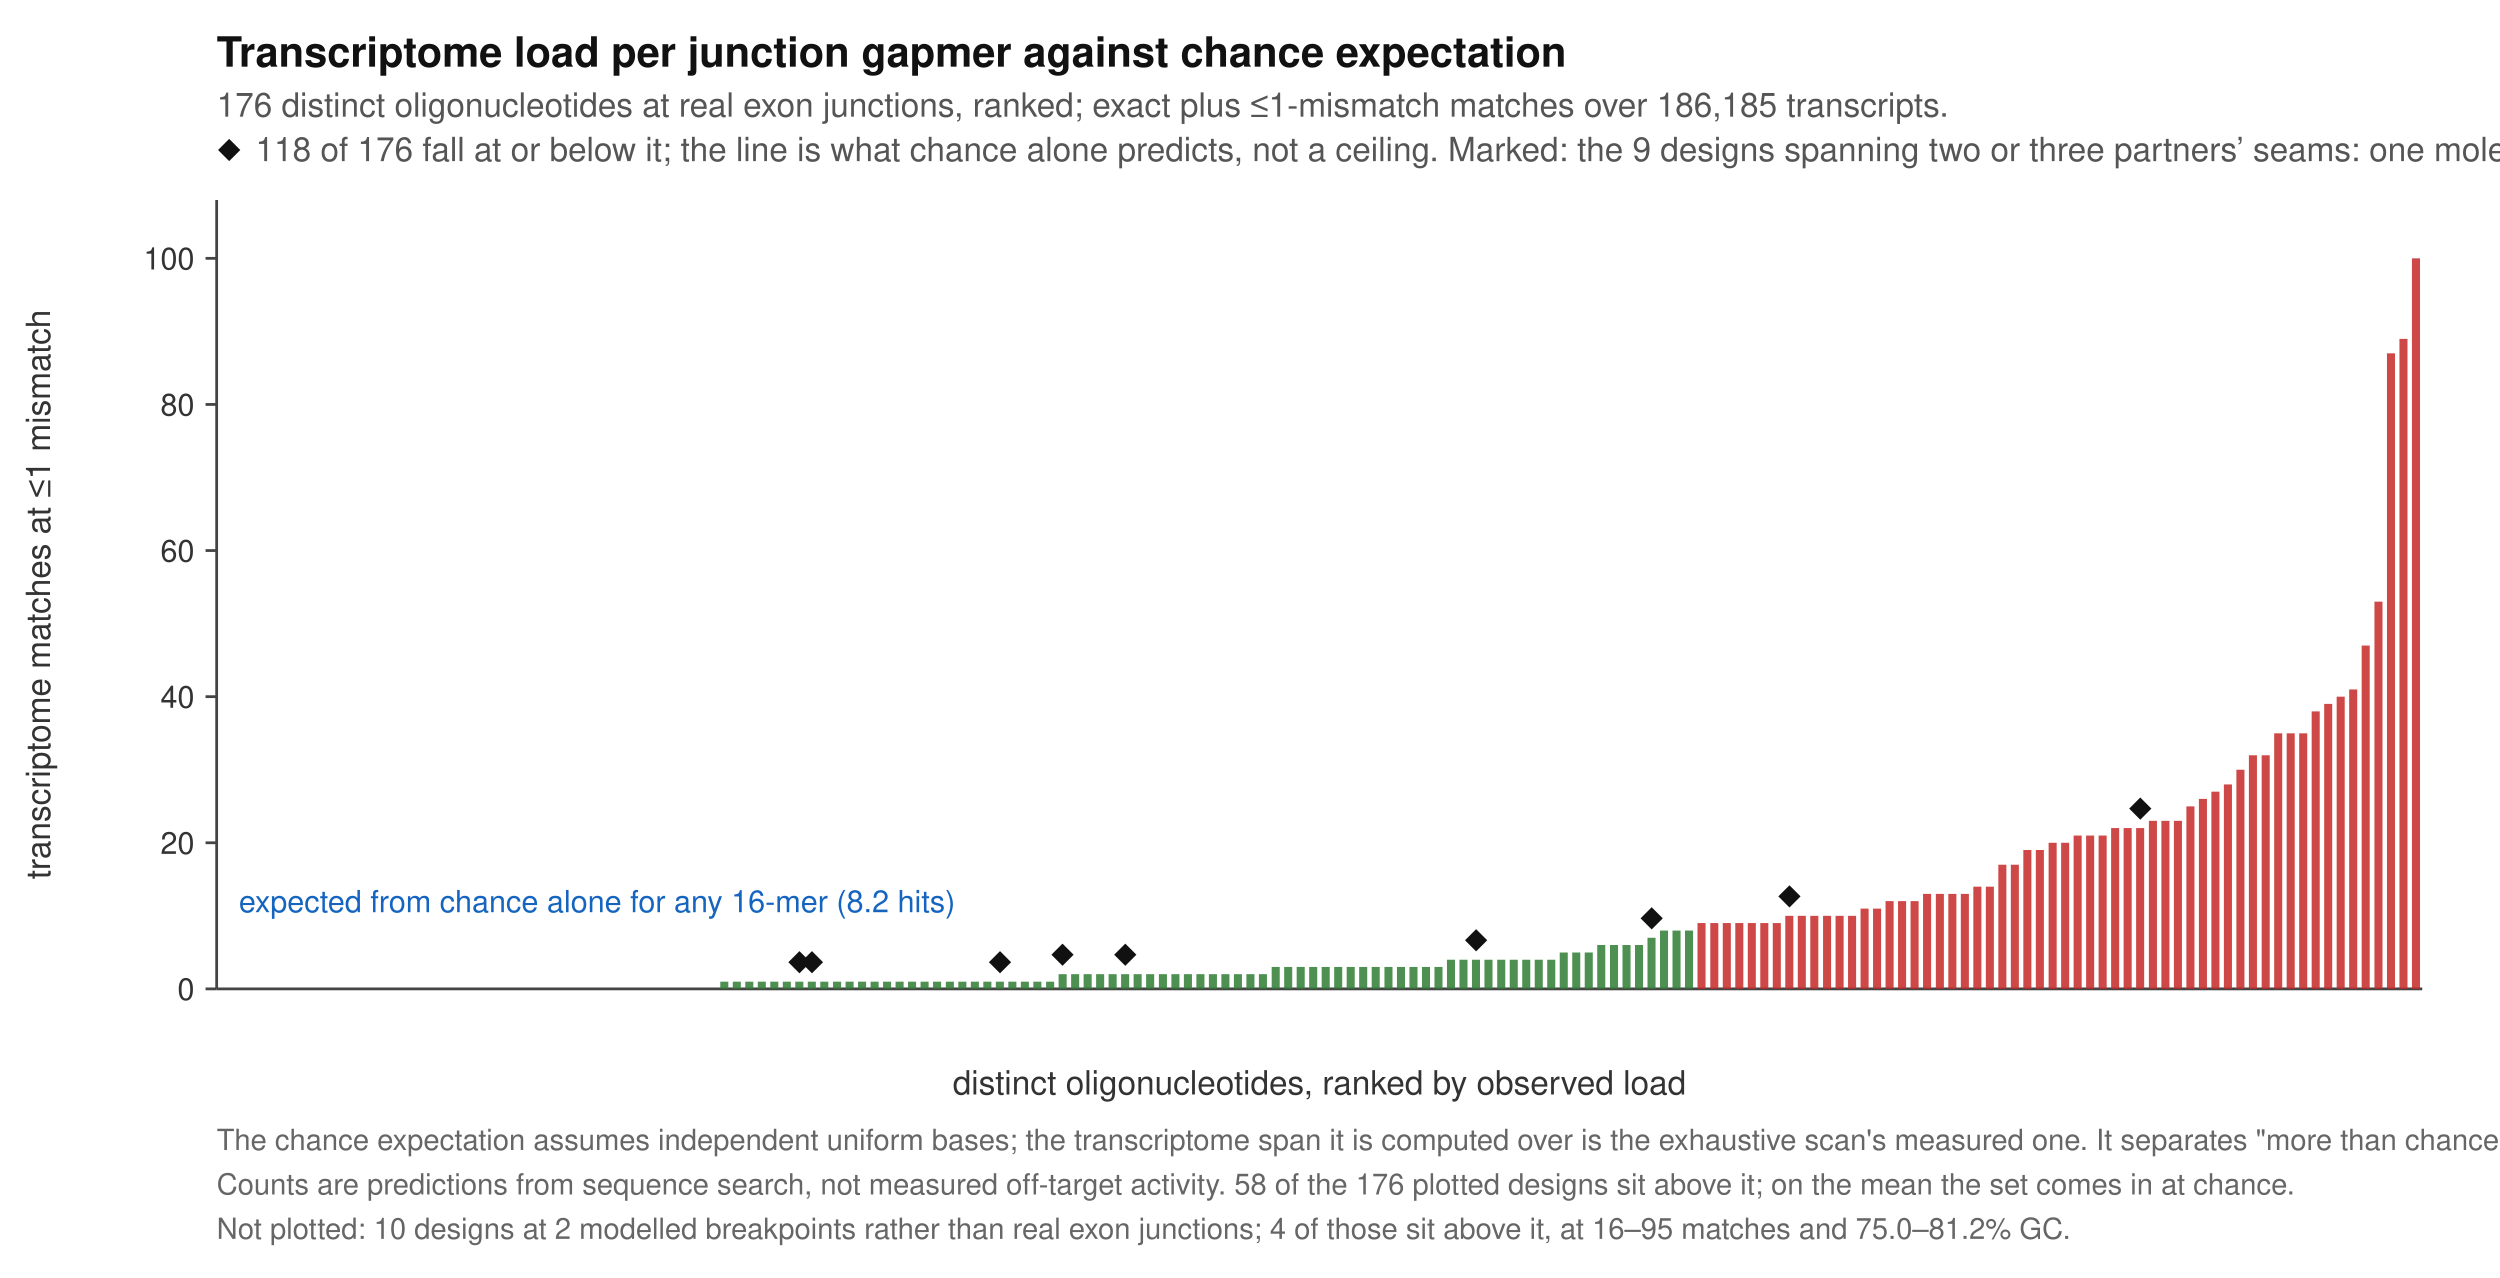
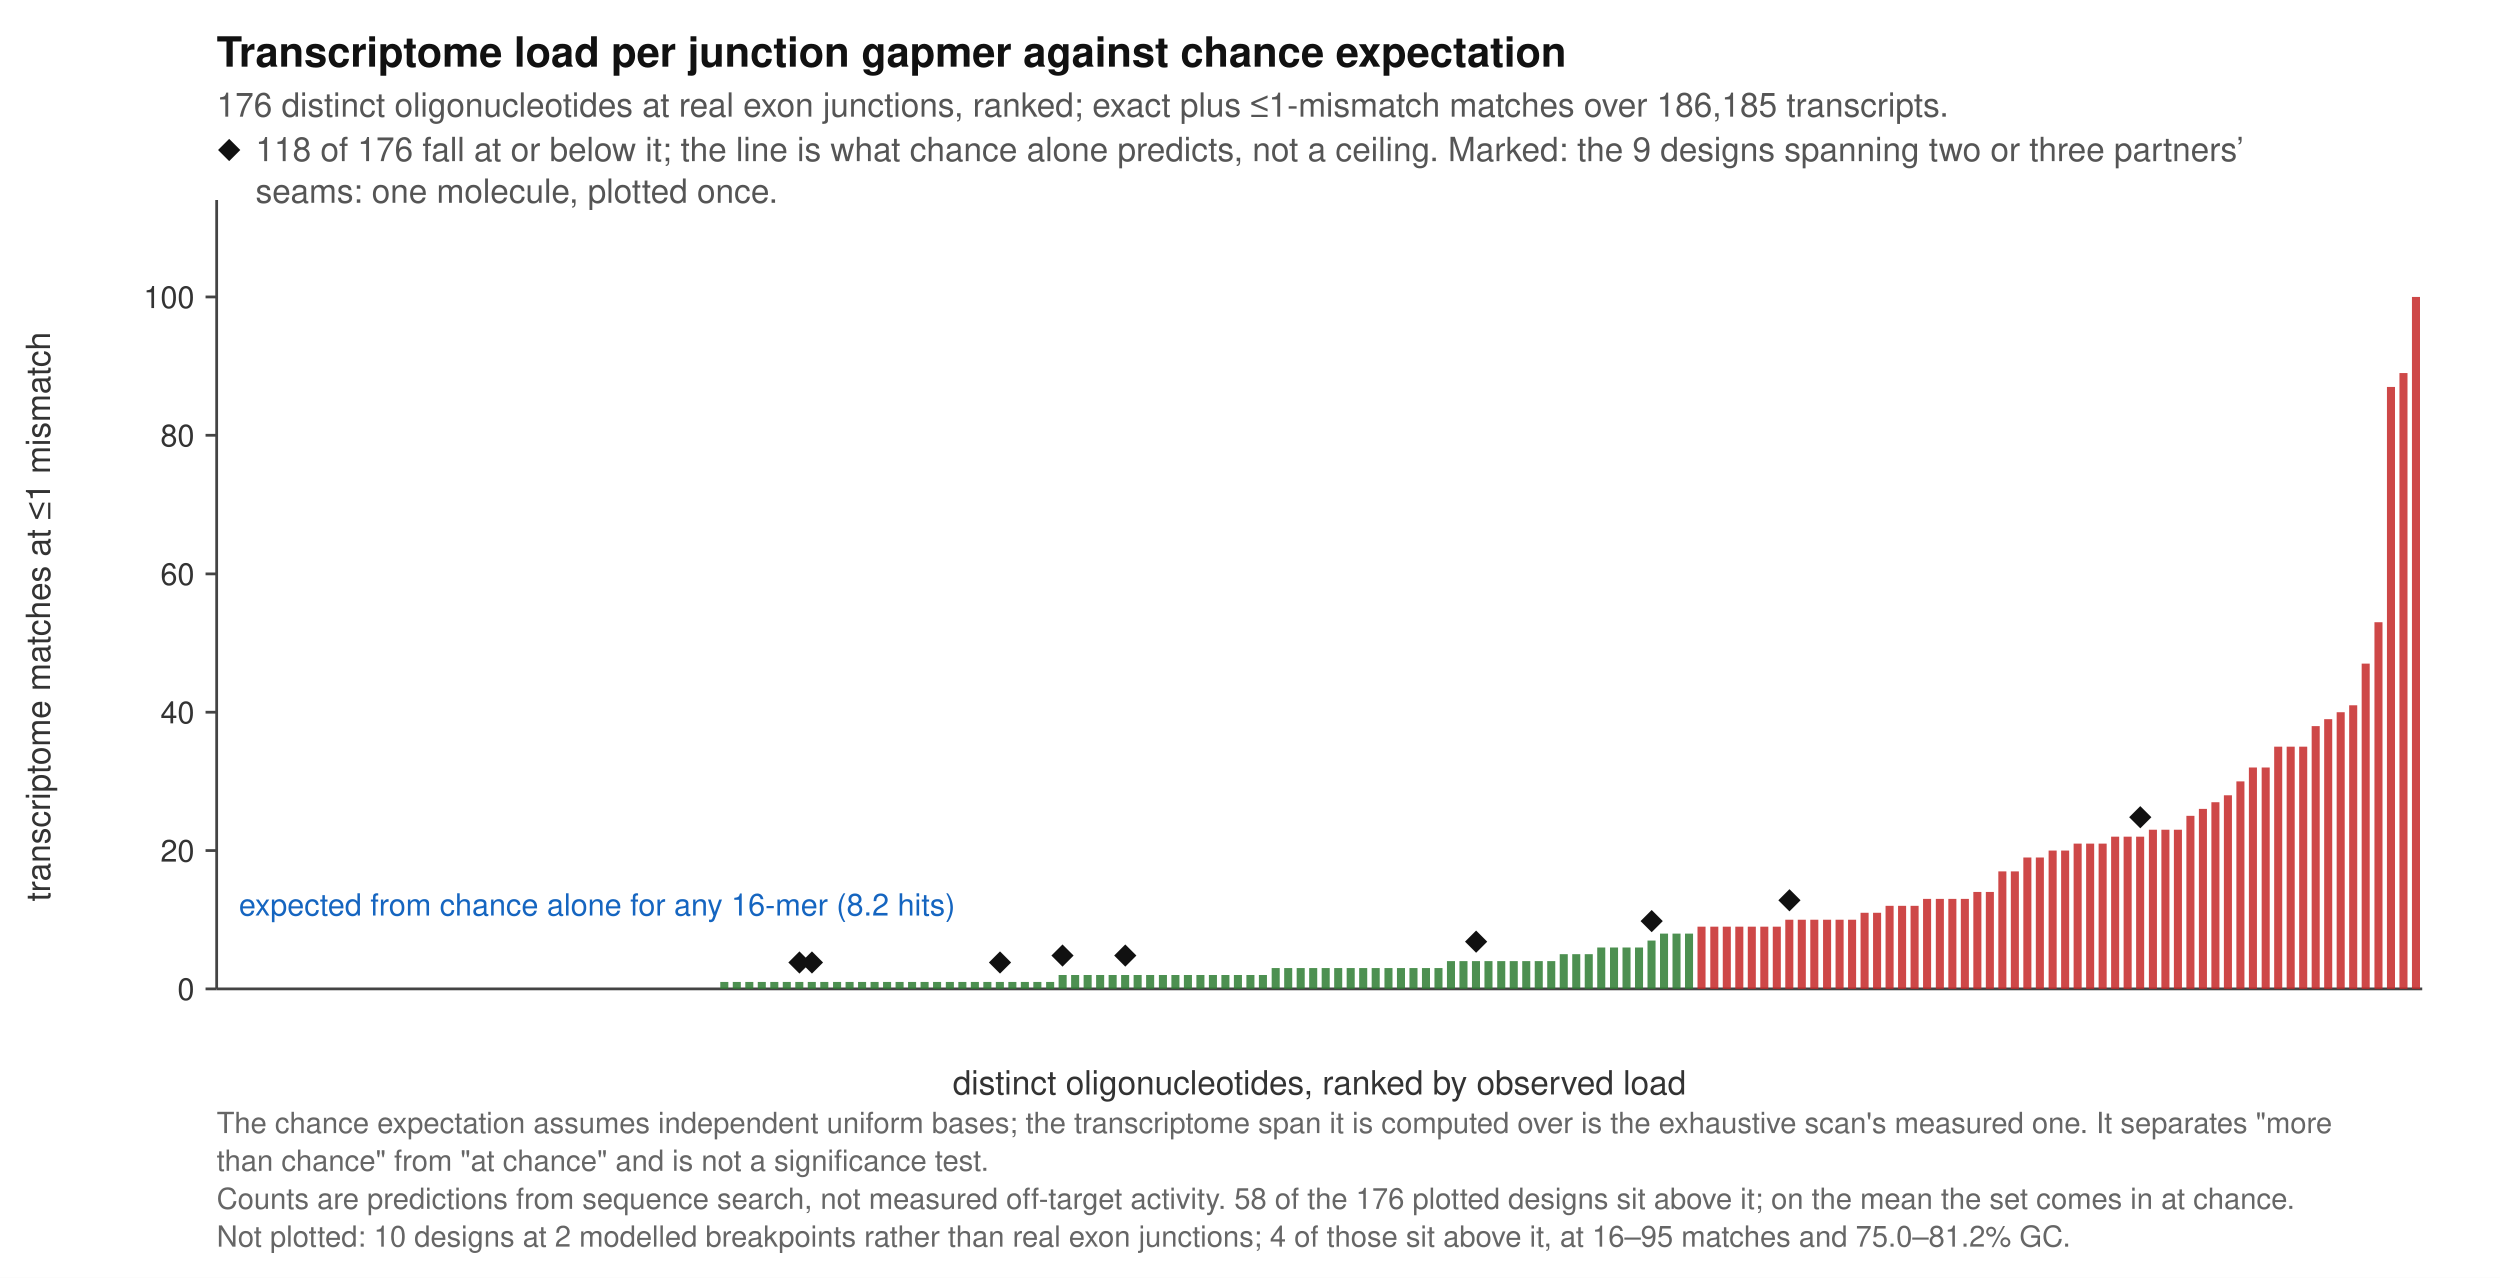
<svg xmlns="http://www.w3.org/2000/svg" width="900" height="460" viewBox="0 0 900 460" font-family="Helvetica,Arial,sans-serif">
  <rect width="900" height="460" fill="#ffffff" />
-   <rect x="78" y="334.4" width="794" height="0.0" fill="#e8f0fe" stroke="#1565c0" stroke-width="0.8" stroke-dasharray="4 3" />
-   <text x="86" y="328.4" font-size="11" fill="#1565c0">expected from chance alone for any 16-mer (8.2 hits)</text>
+   <rect x="78" y="335.6" width="794" height="0.0" fill="#e8f0fe" stroke="#1565c0" stroke-width="0.8" stroke-dasharray="4 3" />
+   <text x="86" y="329.6" font-size="11" fill="#1565c0">expected from chance alone for any 16-mer (8.2 hits)</text>
  <line x1="78" y1="356" x2="872" y2="356" stroke="#444" stroke-width="1" />
  <line x1="78" y1="72" x2="78" y2="356" stroke="#444" stroke-width="1" />
  <line x1="74" y1="356.0" x2="78" y2="356.0" stroke="#444" />
  <text x="70" y="360.0" font-size="11" fill="#333" text-anchor="end">0</text>
-   <line x1="74" y1="303.4" x2="78" y2="303.4" stroke="#444" />
-   <text x="70" y="307.4" font-size="11" fill="#333" text-anchor="end">20</text>
-   <line x1="74" y1="250.8" x2="78" y2="250.8" stroke="#444" />
-   <text x="70" y="254.8" font-size="11" fill="#333" text-anchor="end">40</text>
-   <line x1="74" y1="198.2" x2="78" y2="198.2" stroke="#444" />
-   <text x="70" y="202.2" font-size="11" fill="#333" text-anchor="end">60</text>
-   <line x1="74" y1="145.6" x2="78" y2="145.6" stroke="#444" />
-   <text x="70" y="149.6" font-size="11" fill="#333" text-anchor="end">80</text>
-   <line x1="74" y1="93.0" x2="78" y2="93.0" stroke="#444" />
-   <text x="70" y="97.0" font-size="11" fill="#333" text-anchor="end">100</text>
+   <line x1="74" y1="306.2" x2="78" y2="306.2" stroke="#444" />
+   <text x="70" y="310.2" font-size="11" fill="#333" text-anchor="end">20</text>
+   <line x1="74" y1="256.4" x2="78" y2="256.4" stroke="#444" />
+   <text x="70" y="260.4" font-size="11" fill="#333" text-anchor="end">40</text>
+   <line x1="74" y1="206.6" x2="78" y2="206.6" stroke="#444" />
+   <text x="70" y="210.6" font-size="11" fill="#333" text-anchor="end">60</text>
+   <line x1="74" y1="156.7" x2="78" y2="156.7" stroke="#444" />
+   <text x="70" y="160.7" font-size="11" fill="#333" text-anchor="end">80</text>
+   <line x1="74" y1="106.9" x2="78" y2="106.9" stroke="#444" />
+   <text x="70" y="110.9" font-size="11" fill="#333" text-anchor="end">100</text>
  <rect x="78.8" y="356.0" width="2.9" height="0.0" fill="#2e7d32" opacity="0.85" />
  <rect x="83.3" y="356.0" width="2.9" height="0.0" fill="#2e7d32" opacity="0.85" />
  <rect x="87.8" y="356.0" width="2.9" height="0.0" fill="#2e7d32" opacity="0.85" />
  <rect x="92.3" y="356.0" width="2.9" height="0.0" fill="#2e7d32" opacity="0.85" />
  <rect x="96.8" y="356.0" width="2.9" height="0.0" fill="#2e7d32" opacity="0.85" />
  <rect x="101.4" y="356.0" width="2.9" height="0.0" fill="#2e7d32" opacity="0.85" />
  <rect x="105.9" y="356.0" width="2.9" height="0.0" fill="#2e7d32" opacity="0.85" />
  <rect x="110.4" y="356.0" width="2.9" height="0.0" fill="#2e7d32" opacity="0.85" />
  <rect x="114.9" y="356.0" width="2.9" height="0.0" fill="#2e7d32" opacity="0.85" />
  <rect x="119.4" y="356.0" width="2.9" height="0.0" fill="#2e7d32" opacity="0.85" />
  <rect x="123.9" y="356.0" width="2.9" height="0.0" fill="#2e7d32" opacity="0.85" />
  <rect x="128.4" y="356.0" width="2.9" height="0.0" fill="#2e7d32" opacity="0.85" />
  <rect x="132.9" y="356.0" width="2.9" height="0.0" fill="#2e7d32" opacity="0.85" />
  <rect x="137.4" y="356.0" width="2.9" height="0.0" fill="#2e7d32" opacity="0.85" />
  <rect x="142.0" y="356.0" width="2.9" height="0.0" fill="#2e7d32" opacity="0.85" />
  <rect x="146.5" y="356.0" width="2.9" height="0.0" fill="#2e7d32" opacity="0.85" />
  <rect x="151.0" y="356.0" width="2.9" height="0.0" fill="#2e7d32" opacity="0.85" />
  <rect x="155.5" y="356.0" width="2.9" height="0.0" fill="#2e7d32" opacity="0.85" />
  <rect x="160.0" y="356.0" width="2.9" height="0.0" fill="#2e7d32" opacity="0.85" />
  <rect x="164.5" y="356.0" width="2.9" height="0.0" fill="#2e7d32" opacity="0.85" />
  <rect x="169.0" y="356.0" width="2.9" height="0.0" fill="#2e7d32" opacity="0.85" />
  <rect x="173.5" y="356.0" width="2.9" height="0.0" fill="#2e7d32" opacity="0.85" />
  <rect x="178.0" y="356.0" width="2.9" height="0.0" fill="#2e7d32" opacity="0.85" />
  <rect x="182.6" y="356.0" width="2.9" height="0.0" fill="#2e7d32" opacity="0.85" />
  <rect x="187.1" y="356.0" width="2.9" height="0.0" fill="#2e7d32" opacity="0.85" />
  <rect x="191.6" y="356.0" width="2.9" height="0.0" fill="#2e7d32" opacity="0.85" />
  <rect x="196.1" y="356.0" width="2.9" height="0.0" fill="#2e7d32" opacity="0.85" />
  <rect x="200.6" y="356.0" width="2.9" height="0.0" fill="#2e7d32" opacity="0.85" />
  <rect x="205.1" y="356.0" width="2.9" height="0.0" fill="#2e7d32" opacity="0.85" />
  <rect x="209.6" y="356.0" width="2.9" height="0.0" fill="#2e7d32" opacity="0.85" />
  <rect x="214.1" y="356.0" width="2.9" height="0.0" fill="#2e7d32" opacity="0.85" />
  <rect x="218.7" y="356.0" width="2.9" height="0.0" fill="#2e7d32" opacity="0.85" />
  <rect x="223.2" y="356.0" width="2.9" height="0.0" fill="#2e7d32" opacity="0.85" />
  <rect x="227.7" y="356.0" width="2.9" height="0.0" fill="#2e7d32" opacity="0.85" />
  <rect x="232.2" y="356.0" width="2.9" height="0.0" fill="#2e7d32" opacity="0.85" />
  <rect x="236.7" y="356.0" width="2.9" height="0.0" fill="#2e7d32" opacity="0.85" />
  <rect x="241.2" y="356.0" width="2.9" height="0.0" fill="#2e7d32" opacity="0.85" />
  <rect x="245.7" y="356.0" width="2.9" height="0.0" fill="#2e7d32" opacity="0.85" />
  <rect x="250.2" y="356.0" width="2.9" height="0.0" fill="#2e7d32" opacity="0.85" />
  <rect x="254.7" y="356.0" width="2.9" height="0.0" fill="#2e7d32" opacity="0.85" />
-   <rect x="259.3" y="353.4" width="2.9" height="2.6" fill="#2e7d32" opacity="0.85" />
-   <rect x="263.8" y="353.4" width="2.9" height="2.6" fill="#2e7d32" opacity="0.85" />
-   <rect x="268.3" y="353.4" width="2.9" height="2.6" fill="#2e7d32" opacity="0.85" />
-   <rect x="272.8" y="353.4" width="2.9" height="2.6" fill="#2e7d32" opacity="0.85" />
-   <rect x="277.3" y="353.4" width="2.9" height="2.6" fill="#2e7d32" opacity="0.85" />
-   <rect x="281.8" y="353.4" width="2.9" height="2.6" fill="#2e7d32" opacity="0.85" />
-   <rect x="286.3" y="353.4" width="2.9" height="2.6" fill="#2e7d32" opacity="0.85" />
-   <polygon points="287.8,342.4 291.8,346.4 287.8,350.4 283.8,346.4" fill="#111" />
-   <rect x="290.8" y="353.4" width="2.9" height="2.6" fill="#2e7d32" opacity="0.85" />
-   <polygon points="292.3,342.4 296.3,346.4 292.3,350.4 288.3,346.4" fill="#111" />
-   <rect x="295.3" y="353.4" width="2.9" height="2.6" fill="#2e7d32" opacity="0.85" />
-   <rect x="299.9" y="353.4" width="2.9" height="2.6" fill="#2e7d32" opacity="0.85" />
-   <rect x="304.4" y="353.4" width="2.9" height="2.6" fill="#2e7d32" opacity="0.85" />
-   <rect x="308.9" y="353.4" width="2.9" height="2.6" fill="#2e7d32" opacity="0.85" />
-   <rect x="313.4" y="353.4" width="2.9" height="2.6" fill="#2e7d32" opacity="0.85" />
-   <rect x="317.9" y="353.4" width="2.9" height="2.6" fill="#2e7d32" opacity="0.85" />
-   <rect x="322.4" y="353.4" width="2.9" height="2.6" fill="#2e7d32" opacity="0.85" />
-   <rect x="326.9" y="353.4" width="2.9" height="2.6" fill="#2e7d32" opacity="0.85" />
-   <rect x="331.4" y="353.4" width="2.9" height="2.6" fill="#2e7d32" opacity="0.85" />
-   <rect x="335.9" y="353.4" width="2.9" height="2.6" fill="#2e7d32" opacity="0.85" />
-   <rect x="340.5" y="353.4" width="2.9" height="2.6" fill="#2e7d32" opacity="0.85" />
-   <rect x="345.0" y="353.4" width="2.9" height="2.6" fill="#2e7d32" opacity="0.85" />
-   <rect x="349.5" y="353.4" width="2.9" height="2.6" fill="#2e7d32" opacity="0.85" />
-   <rect x="354.0" y="353.4" width="2.9" height="2.6" fill="#2e7d32" opacity="0.85" />
-   <rect x="358.5" y="353.4" width="2.9" height="2.6" fill="#2e7d32" opacity="0.85" />
-   <polygon points="360.0,342.4 364.0,346.4 360.0,350.4 356.0,346.4" fill="#111" />
-   <rect x="363.0" y="353.4" width="2.9" height="2.6" fill="#2e7d32" opacity="0.85" />
-   <rect x="367.5" y="353.4" width="2.9" height="2.6" fill="#2e7d32" opacity="0.85" />
-   <rect x="372.0" y="353.4" width="2.9" height="2.6" fill="#2e7d32" opacity="0.85" />
-   <rect x="376.6" y="353.4" width="2.9" height="2.6" fill="#2e7d32" opacity="0.85" />
-   <rect x="381.1" y="350.7" width="2.9" height="5.3" fill="#2e7d32" opacity="0.85" />
-   <polygon points="382.5,339.7 386.5,343.7 382.5,347.7 378.5,343.7" fill="#111" />
-   <rect x="385.6" y="350.7" width="2.9" height="5.3" fill="#2e7d32" opacity="0.85" />
-   <rect x="390.1" y="350.7" width="2.9" height="5.3" fill="#2e7d32" opacity="0.85" />
-   <rect x="394.6" y="350.7" width="2.9" height="5.3" fill="#2e7d32" opacity="0.85" />
-   <rect x="399.1" y="350.7" width="2.9" height="5.3" fill="#2e7d32" opacity="0.85" />
-   <rect x="403.6" y="350.7" width="2.9" height="5.3" fill="#2e7d32" opacity="0.85" />
-   <polygon points="405.1,339.7 409.1,343.7 405.1,347.7 401.1,343.7" fill="#111" />
-   <rect x="408.1" y="350.7" width="2.9" height="5.3" fill="#2e7d32" opacity="0.85" />
-   <rect x="412.6" y="350.7" width="2.9" height="5.3" fill="#2e7d32" opacity="0.85" />
-   <rect x="417.2" y="350.7" width="2.9" height="5.3" fill="#2e7d32" opacity="0.85" />
-   <rect x="421.7" y="350.7" width="2.9" height="5.3" fill="#2e7d32" opacity="0.85" />
-   <rect x="426.2" y="350.7" width="2.9" height="5.3" fill="#2e7d32" opacity="0.85" />
-   <rect x="430.7" y="350.7" width="2.9" height="5.3" fill="#2e7d32" opacity="0.85" />
-   <rect x="435.2" y="350.7" width="2.9" height="5.3" fill="#2e7d32" opacity="0.85" />
-   <rect x="439.7" y="350.7" width="2.9" height="5.3" fill="#2e7d32" opacity="0.85" />
-   <rect x="444.2" y="350.7" width="2.9" height="5.3" fill="#2e7d32" opacity="0.85" />
-   <rect x="448.7" y="350.7" width="2.9" height="5.3" fill="#2e7d32" opacity="0.85" />
-   <rect x="453.2" y="350.7" width="2.9" height="5.3" fill="#2e7d32" opacity="0.85" />
-   <rect x="457.8" y="348.1" width="2.9" height="7.9" fill="#2e7d32" opacity="0.85" />
-   <rect x="462.3" y="348.1" width="2.9" height="7.9" fill="#2e7d32" opacity="0.85" />
-   <rect x="466.8" y="348.1" width="2.9" height="7.9" fill="#2e7d32" opacity="0.85" />
-   <rect x="471.3" y="348.1" width="2.9" height="7.9" fill="#2e7d32" opacity="0.85" />
-   <rect x="475.8" y="348.1" width="2.9" height="7.9" fill="#2e7d32" opacity="0.85" />
-   <rect x="480.3" y="348.1" width="2.9" height="7.9" fill="#2e7d32" opacity="0.85" />
-   <rect x="484.8" y="348.1" width="2.9" height="7.9" fill="#2e7d32" opacity="0.85" />
-   <rect x="489.3" y="348.1" width="2.9" height="7.9" fill="#2e7d32" opacity="0.85" />
-   <rect x="493.8" y="348.1" width="2.9" height="7.9" fill="#2e7d32" opacity="0.85" />
-   <rect x="498.4" y="348.1" width="2.9" height="7.9" fill="#2e7d32" opacity="0.85" />
-   <rect x="502.9" y="348.1" width="2.9" height="7.9" fill="#2e7d32" opacity="0.85" />
-   <rect x="507.4" y="348.1" width="2.9" height="7.9" fill="#2e7d32" opacity="0.85" />
-   <rect x="511.9" y="348.1" width="2.9" height="7.9" fill="#2e7d32" opacity="0.85" />
-   <rect x="516.4" y="348.1" width="2.9" height="7.9" fill="#2e7d32" opacity="0.85" />
-   <rect x="520.9" y="345.5" width="2.9" height="10.5" fill="#2e7d32" opacity="0.85" />
-   <rect x="525.4" y="345.5" width="2.9" height="10.5" fill="#2e7d32" opacity="0.85" />
-   <rect x="529.9" y="345.5" width="2.9" height="10.5" fill="#2e7d32" opacity="0.85" />
-   <polygon points="531.4,334.5 535.4,338.5 531.4,342.5 527.4,338.5" fill="#111" />
-   <rect x="534.4" y="345.5" width="2.9" height="10.5" fill="#2e7d32" opacity="0.85" />
-   <rect x="539.0" y="345.5" width="2.9" height="10.5" fill="#2e7d32" opacity="0.85" />
-   <rect x="543.5" y="345.5" width="2.9" height="10.5" fill="#2e7d32" opacity="0.85" />
-   <rect x="548.0" y="345.5" width="2.9" height="10.5" fill="#2e7d32" opacity="0.85" />
-   <rect x="552.5" y="345.5" width="2.9" height="10.5" fill="#2e7d32" opacity="0.85" />
-   <rect x="557.0" y="345.5" width="2.9" height="10.5" fill="#2e7d32" opacity="0.85" />
-   <rect x="561.5" y="342.9" width="2.9" height="13.1" fill="#2e7d32" opacity="0.85" />
-   <rect x="566.0" y="342.9" width="2.9" height="13.1" fill="#2e7d32" opacity="0.85" />
-   <rect x="570.5" y="342.9" width="2.9" height="13.1" fill="#2e7d32" opacity="0.85" />
-   <rect x="575.0" y="340.2" width="2.9" height="15.8" fill="#2e7d32" opacity="0.85" />
-   <rect x="579.6" y="340.2" width="2.9" height="15.8" fill="#2e7d32" opacity="0.85" />
-   <rect x="584.1" y="340.2" width="2.9" height="15.8" fill="#2e7d32" opacity="0.85" />
-   <rect x="588.6" y="340.2" width="2.9" height="15.8" fill="#2e7d32" opacity="0.85" />
-   <rect x="593.1" y="337.6" width="2.9" height="18.4" fill="#2e7d32" opacity="0.85" />
-   <polygon points="594.6,326.6 598.6,330.6 594.6,334.6 590.6,330.6" fill="#111" />
-   <rect x="597.6" y="335.0" width="2.9" height="21.0" fill="#2e7d32" opacity="0.85" />
-   <rect x="602.1" y="335.0" width="2.9" height="21.0" fill="#2e7d32" opacity="0.85" />
-   <rect x="606.6" y="335.0" width="2.9" height="21.0" fill="#2e7d32" opacity="0.85" />
-   <rect x="611.1" y="332.3" width="2.9" height="23.7" fill="#c62828" opacity="0.85" />
-   <rect x="615.7" y="332.3" width="2.9" height="23.7" fill="#c62828" opacity="0.85" />
-   <rect x="620.2" y="332.3" width="2.9" height="23.7" fill="#c62828" opacity="0.85" />
-   <rect x="624.7" y="332.3" width="2.9" height="23.7" fill="#c62828" opacity="0.85" />
-   <rect x="629.2" y="332.3" width="2.9" height="23.7" fill="#c62828" opacity="0.85" />
-   <rect x="633.7" y="332.3" width="2.9" height="23.7" fill="#c62828" opacity="0.85" />
-   <rect x="638.2" y="332.3" width="2.9" height="23.7" fill="#c62828" opacity="0.85" />
-   <rect x="642.7" y="329.7" width="2.9" height="26.3" fill="#c62828" opacity="0.85" />
-   <polygon points="644.2,318.7 648.2,322.7 644.2,326.7 640.2,322.7" fill="#111" />
-   <rect x="647.2" y="329.7" width="2.9" height="26.3" fill="#c62828" opacity="0.85" />
-   <rect x="651.7" y="329.7" width="2.9" height="26.3" fill="#c62828" opacity="0.85" />
-   <rect x="656.3" y="329.7" width="2.9" height="26.3" fill="#c62828" opacity="0.85" />
-   <rect x="660.8" y="329.7" width="2.9" height="26.3" fill="#c62828" opacity="0.85" />
-   <rect x="665.3" y="329.7" width="2.9" height="26.3" fill="#c62828" opacity="0.85" />
-   <rect x="669.8" y="327.1" width="2.9" height="28.9" fill="#c62828" opacity="0.85" />
-   <rect x="674.3" y="327.1" width="2.9" height="28.9" fill="#c62828" opacity="0.85" />
-   <rect x="678.8" y="324.4" width="2.9" height="31.6" fill="#c62828" opacity="0.85" />
-   <rect x="683.3" y="324.4" width="2.9" height="31.6" fill="#c62828" opacity="0.85" />
-   <rect x="687.8" y="324.4" width="2.9" height="31.6" fill="#c62828" opacity="0.85" />
-   <rect x="692.3" y="321.8" width="2.9" height="34.2" fill="#c62828" opacity="0.85" />
-   <rect x="696.9" y="321.8" width="2.9" height="34.2" fill="#c62828" opacity="0.85" />
-   <rect x="701.4" y="321.8" width="2.9" height="34.2" fill="#c62828" opacity="0.85" />
-   <rect x="705.9" y="321.8" width="2.9" height="34.2" fill="#c62828" opacity="0.85" />
-   <rect x="710.4" y="319.2" width="2.9" height="36.8" fill="#c62828" opacity="0.85" />
-   <rect x="714.9" y="319.2" width="2.9" height="36.8" fill="#c62828" opacity="0.85" />
-   <rect x="719.4" y="311.3" width="2.9" height="44.7" fill="#c62828" opacity="0.85" />
-   <rect x="723.9" y="311.3" width="2.9" height="44.7" fill="#c62828" opacity="0.85" />
-   <rect x="728.4" y="306.0" width="2.9" height="50.0" fill="#c62828" opacity="0.85" />
-   <rect x="732.9" y="306.0" width="2.9" height="50.0" fill="#c62828" opacity="0.85" />
-   <rect x="737.5" y="303.4" width="2.9" height="52.6" fill="#c62828" opacity="0.85" />
-   <rect x="742.0" y="303.4" width="2.9" height="52.6" fill="#c62828" opacity="0.85" />
-   <rect x="746.5" y="300.8" width="2.9" height="55.2" fill="#c62828" opacity="0.85" />
-   <rect x="751.0" y="300.8" width="2.9" height="55.2" fill="#c62828" opacity="0.85" />
-   <rect x="755.5" y="300.8" width="2.9" height="55.2" fill="#c62828" opacity="0.85" />
-   <rect x="760.0" y="298.1" width="2.9" height="57.9" fill="#c62828" opacity="0.85" />
-   <rect x="764.5" y="298.1" width="2.9" height="57.9" fill="#c62828" opacity="0.85" />
-   <rect x="769.0" y="298.1" width="2.9" height="57.9" fill="#c62828" opacity="0.85" />
-   <polygon points="770.5,287.1 774.5,291.1 770.5,295.1 766.5,291.1" fill="#111" />
-   <rect x="773.6" y="295.5" width="2.9" height="60.5" fill="#c62828" opacity="0.85" />
-   <rect x="778.1" y="295.5" width="2.9" height="60.5" fill="#c62828" opacity="0.85" />
-   <rect x="782.6" y="295.5" width="2.9" height="60.5" fill="#c62828" opacity="0.85" />
-   <rect x="787.1" y="290.3" width="2.9" height="65.7" fill="#c62828" opacity="0.85" />
-   <rect x="791.6" y="287.6" width="2.9" height="68.4" fill="#c62828" opacity="0.85" />
-   <rect x="796.1" y="285.0" width="2.9" height="71.0" fill="#c62828" opacity="0.85" />
-   <rect x="800.6" y="282.4" width="2.9" height="73.6" fill="#c62828" opacity="0.85" />
-   <rect x="805.1" y="277.1" width="2.9" height="78.9" fill="#c62828" opacity="0.85" />
-   <rect x="809.6" y="271.9" width="2.9" height="84.1" fill="#c62828" opacity="0.85" />
-   <rect x="814.2" y="271.9" width="2.9" height="84.1" fill="#c62828" opacity="0.85" />
-   <rect x="818.7" y="264.0" width="2.9" height="92.0" fill="#c62828" opacity="0.85" />
-   <rect x="823.2" y="264.0" width="2.9" height="92.0" fill="#c62828" opacity="0.85" />
-   <rect x="827.7" y="264.0" width="2.9" height="92.0" fill="#c62828" opacity="0.85" />
-   <rect x="832.2" y="256.1" width="2.9" height="99.9" fill="#c62828" opacity="0.85" />
-   <rect x="836.7" y="253.4" width="2.9" height="102.6" fill="#c62828" opacity="0.85" />
-   <rect x="841.2" y="250.8" width="2.9" height="105.2" fill="#c62828" opacity="0.85" />
-   <rect x="845.7" y="248.2" width="2.9" height="107.8" fill="#c62828" opacity="0.85" />
-   <rect x="850.2" y="232.4" width="2.9" height="123.6" fill="#c62828" opacity="0.85" />
-   <rect x="854.8" y="216.6" width="2.9" height="139.4" fill="#c62828" opacity="0.85" />
-   <rect x="859.3" y="127.2" width="2.9" height="228.8" fill="#c62828" opacity="0.85" />
-   <rect x="863.8" y="122.0" width="2.9" height="234.0" fill="#c62828" opacity="0.85" />
-   <rect x="868.3" y="93.0" width="2.9" height="263.0" fill="#c62828" opacity="0.85" />
+   <rect x="259.3" y="353.5" width="2.9" height="2.5" fill="#2e7d32" opacity="0.85" />
+   <rect x="263.8" y="353.5" width="2.9" height="2.5" fill="#2e7d32" opacity="0.85" />
+   <rect x="268.3" y="353.5" width="2.9" height="2.5" fill="#2e7d32" opacity="0.85" />
+   <rect x="272.8" y="353.5" width="2.9" height="2.5" fill="#2e7d32" opacity="0.85" />
+   <rect x="277.3" y="353.5" width="2.9" height="2.5" fill="#2e7d32" opacity="0.85" />
+   <rect x="281.8" y="353.5" width="2.9" height="2.5" fill="#2e7d32" opacity="0.85" />
+   <rect x="286.3" y="353.5" width="2.9" height="2.5" fill="#2e7d32" opacity="0.85" />
+   <polygon points="287.8,342.5 291.8,346.5 287.8,350.5 283.8,346.5" fill="#111" />
+   <rect x="290.8" y="353.5" width="2.9" height="2.5" fill="#2e7d32" opacity="0.85" />
+   <polygon points="292.3,342.5 296.3,346.5 292.3,350.5 288.3,346.5" fill="#111" />
+   <rect x="295.3" y="353.5" width="2.9" height="2.5" fill="#2e7d32" opacity="0.85" />
+   <rect x="299.9" y="353.5" width="2.9" height="2.5" fill="#2e7d32" opacity="0.85" />
+   <rect x="304.4" y="353.5" width="2.9" height="2.5" fill="#2e7d32" opacity="0.85" />
+   <rect x="308.9" y="353.5" width="2.9" height="2.5" fill="#2e7d32" opacity="0.85" />
+   <rect x="313.4" y="353.5" width="2.9" height="2.5" fill="#2e7d32" opacity="0.85" />
+   <rect x="317.9" y="353.5" width="2.9" height="2.5" fill="#2e7d32" opacity="0.85" />
+   <rect x="322.4" y="353.5" width="2.9" height="2.5" fill="#2e7d32" opacity="0.85" />
+   <rect x="326.9" y="353.5" width="2.9" height="2.5" fill="#2e7d32" opacity="0.85" />
+   <rect x="331.4" y="353.5" width="2.9" height="2.5" fill="#2e7d32" opacity="0.85" />
+   <rect x="335.9" y="353.5" width="2.9" height="2.5" fill="#2e7d32" opacity="0.85" />
+   <rect x="340.5" y="353.5" width="2.9" height="2.5" fill="#2e7d32" opacity="0.85" />
+   <rect x="345.0" y="353.5" width="2.9" height="2.5" fill="#2e7d32" opacity="0.85" />
+   <rect x="349.5" y="353.5" width="2.9" height="2.5" fill="#2e7d32" opacity="0.85" />
+   <rect x="354.0" y="353.5" width="2.9" height="2.5" fill="#2e7d32" opacity="0.85" />
+   <rect x="358.5" y="353.5" width="2.9" height="2.5" fill="#2e7d32" opacity="0.85" />
+   <polygon points="360.0,342.5 364.0,346.5 360.0,350.5 356.0,346.5" fill="#111" />
+   <rect x="363.0" y="353.5" width="2.9" height="2.5" fill="#2e7d32" opacity="0.85" />
+   <rect x="367.5" y="353.5" width="2.9" height="2.5" fill="#2e7d32" opacity="0.85" />
+   <rect x="372.0" y="353.5" width="2.9" height="2.5" fill="#2e7d32" opacity="0.85" />
+   <rect x="376.6" y="353.5" width="2.9" height="2.5" fill="#2e7d32" opacity="0.85" />
+   <rect x="381.1" y="351.0" width="2.9" height="5.0" fill="#2e7d32" opacity="0.85" />
+   <polygon points="382.5,340.0 386.5,344.0 382.5,348.0 378.5,344.0" fill="#111" />
+   <rect x="385.6" y="351.0" width="2.9" height="5.0" fill="#2e7d32" opacity="0.85" />
+   <rect x="390.1" y="351.0" width="2.9" height="5.0" fill="#2e7d32" opacity="0.85" />
+   <rect x="394.6" y="351.0" width="2.9" height="5.0" fill="#2e7d32" opacity="0.85" />
+   <rect x="399.1" y="351.0" width="2.9" height="5.0" fill="#2e7d32" opacity="0.85" />
+   <rect x="403.6" y="351.0" width="2.9" height="5.0" fill="#2e7d32" opacity="0.85" />
+   <polygon points="405.1,340.0 409.1,344.0 405.1,348.0 401.1,344.0" fill="#111" />
+   <rect x="408.1" y="351.0" width="2.9" height="5.0" fill="#2e7d32" opacity="0.85" />
+   <rect x="412.6" y="351.0" width="2.9" height="5.0" fill="#2e7d32" opacity="0.85" />
+   <rect x="417.2" y="351.0" width="2.9" height="5.0" fill="#2e7d32" opacity="0.85" />
+   <rect x="421.7" y="351.0" width="2.9" height="5.0" fill="#2e7d32" opacity="0.85" />
+   <rect x="426.2" y="351.0" width="2.9" height="5.0" fill="#2e7d32" opacity="0.85" />
+   <rect x="430.7" y="351.0" width="2.9" height="5.0" fill="#2e7d32" opacity="0.85" />
+   <rect x="435.2" y="351.0" width="2.9" height="5.0" fill="#2e7d32" opacity="0.85" />
+   <rect x="439.7" y="351.0" width="2.9" height="5.0" fill="#2e7d32" opacity="0.85" />
+   <rect x="444.2" y="351.0" width="2.9" height="5.0" fill="#2e7d32" opacity="0.85" />
+   <rect x="448.7" y="351.0" width="2.9" height="5.0" fill="#2e7d32" opacity="0.85" />
+   <rect x="453.2" y="351.0" width="2.9" height="5.0" fill="#2e7d32" opacity="0.85" />
+   <rect x="457.8" y="348.5" width="2.9" height="7.5" fill="#2e7d32" opacity="0.85" />
+   <rect x="462.3" y="348.5" width="2.9" height="7.5" fill="#2e7d32" opacity="0.85" />
+   <rect x="466.8" y="348.5" width="2.9" height="7.5" fill="#2e7d32" opacity="0.85" />
+   <rect x="471.3" y="348.5" width="2.9" height="7.5" fill="#2e7d32" opacity="0.85" />
+   <rect x="475.8" y="348.5" width="2.9" height="7.5" fill="#2e7d32" opacity="0.85" />
+   <rect x="480.3" y="348.5" width="2.9" height="7.5" fill="#2e7d32" opacity="0.85" />
+   <rect x="484.8" y="348.5" width="2.9" height="7.5" fill="#2e7d32" opacity="0.85" />
+   <rect x="489.3" y="348.5" width="2.9" height="7.5" fill="#2e7d32" opacity="0.85" />
+   <rect x="493.8" y="348.5" width="2.9" height="7.5" fill="#2e7d32" opacity="0.85" />
+   <rect x="498.4" y="348.5" width="2.9" height="7.5" fill="#2e7d32" opacity="0.85" />
+   <rect x="502.9" y="348.5" width="2.9" height="7.5" fill="#2e7d32" opacity="0.85" />
+   <rect x="507.4" y="348.5" width="2.9" height="7.5" fill="#2e7d32" opacity="0.85" />
+   <rect x="511.9" y="348.5" width="2.9" height="7.5" fill="#2e7d32" opacity="0.85" />
+   <rect x="516.4" y="348.5" width="2.9" height="7.5" fill="#2e7d32" opacity="0.85" />
+   <rect x="520.9" y="346.0" width="2.9" height="10.0" fill="#2e7d32" opacity="0.85" />
+   <rect x="525.4" y="346.0" width="2.9" height="10.0" fill="#2e7d32" opacity="0.85" />
+   <rect x="529.9" y="346.0" width="2.9" height="10.0" fill="#2e7d32" opacity="0.85" />
+   <polygon points="531.4,335.0 535.4,339.0 531.4,343.0 527.4,339.0" fill="#111" />
+   <rect x="534.4" y="346.0" width="2.9" height="10.0" fill="#2e7d32" opacity="0.85" />
+   <rect x="539.0" y="346.0" width="2.9" height="10.0" fill="#2e7d32" opacity="0.85" />
+   <rect x="543.5" y="346.0" width="2.9" height="10.0" fill="#2e7d32" opacity="0.85" />
+   <rect x="548.0" y="346.0" width="2.9" height="10.0" fill="#2e7d32" opacity="0.85" />
+   <rect x="552.5" y="346.0" width="2.9" height="10.0" fill="#2e7d32" opacity="0.85" />
+   <rect x="557.0" y="346.0" width="2.9" height="10.0" fill="#2e7d32" opacity="0.85" />
+   <rect x="561.5" y="343.5" width="2.9" height="12.5" fill="#2e7d32" opacity="0.85" />
+   <rect x="566.0" y="343.5" width="2.9" height="12.5" fill="#2e7d32" opacity="0.85" />
+   <rect x="570.5" y="343.5" width="2.9" height="12.5" fill="#2e7d32" opacity="0.85" />
+   <rect x="575.0" y="341.1" width="2.9" height="14.9" fill="#2e7d32" opacity="0.85" />
+   <rect x="579.6" y="341.1" width="2.9" height="14.9" fill="#2e7d32" opacity="0.85" />
+   <rect x="584.1" y="341.1" width="2.9" height="14.9" fill="#2e7d32" opacity="0.85" />
+   <rect x="588.6" y="341.1" width="2.9" height="14.9" fill="#2e7d32" opacity="0.85" />
+   <rect x="593.1" y="338.6" width="2.9" height="17.4" fill="#2e7d32" opacity="0.85" />
+   <polygon points="594.6,327.6 598.6,331.6 594.6,335.6 590.6,331.6" fill="#111" />
+   <rect x="597.6" y="336.1" width="2.9" height="19.9" fill="#2e7d32" opacity="0.85" />
+   <rect x="602.1" y="336.1" width="2.9" height="19.9" fill="#2e7d32" opacity="0.85" />
+   <rect x="606.6" y="336.1" width="2.9" height="19.9" fill="#2e7d32" opacity="0.85" />
+   <rect x="611.1" y="333.6" width="2.9" height="22.4" fill="#c62828" opacity="0.85" />
+   <rect x="615.7" y="333.6" width="2.9" height="22.4" fill="#c62828" opacity="0.85" />
+   <rect x="620.2" y="333.6" width="2.9" height="22.4" fill="#c62828" opacity="0.85" />
+   <rect x="624.7" y="333.6" width="2.9" height="22.4" fill="#c62828" opacity="0.85" />
+   <rect x="629.2" y="333.6" width="2.9" height="22.4" fill="#c62828" opacity="0.85" />
+   <rect x="633.7" y="333.6" width="2.9" height="22.4" fill="#c62828" opacity="0.85" />
+   <rect x="638.2" y="333.6" width="2.9" height="22.4" fill="#c62828" opacity="0.85" />
+   <rect x="642.7" y="331.1" width="2.9" height="24.9" fill="#c62828" opacity="0.85" />
+   <polygon points="644.2,320.1 648.2,324.1 644.2,328.1 640.2,324.1" fill="#111" />
+   <rect x="647.2" y="331.1" width="2.9" height="24.9" fill="#c62828" opacity="0.85" />
+   <rect x="651.7" y="331.1" width="2.9" height="24.9" fill="#c62828" opacity="0.85" />
+   <rect x="656.3" y="331.1" width="2.9" height="24.9" fill="#c62828" opacity="0.85" />
+   <rect x="660.8" y="331.1" width="2.9" height="24.9" fill="#c62828" opacity="0.85" />
+   <rect x="665.3" y="331.1" width="2.9" height="24.9" fill="#c62828" opacity="0.85" />
+   <rect x="669.8" y="328.6" width="2.9" height="27.4" fill="#c62828" opacity="0.85" />
+   <rect x="674.3" y="328.6" width="2.9" height="27.4" fill="#c62828" opacity="0.85" />
+   <rect x="678.8" y="326.1" width="2.9" height="29.9" fill="#c62828" opacity="0.85" />
+   <rect x="683.3" y="326.1" width="2.9" height="29.9" fill="#c62828" opacity="0.85" />
+   <rect x="687.8" y="326.1" width="2.9" height="29.9" fill="#c62828" opacity="0.85" />
+   <rect x="692.3" y="323.6" width="2.9" height="32.4" fill="#c62828" opacity="0.85" />
+   <rect x="696.9" y="323.6" width="2.9" height="32.4" fill="#c62828" opacity="0.85" />
+   <rect x="701.4" y="323.6" width="2.9" height="32.4" fill="#c62828" opacity="0.85" />
+   <rect x="705.9" y="323.6" width="2.9" height="32.4" fill="#c62828" opacity="0.85" />
+   <rect x="710.4" y="321.1" width="2.9" height="34.9" fill="#c62828" opacity="0.85" />
+   <rect x="714.9" y="321.1" width="2.9" height="34.9" fill="#c62828" opacity="0.85" />
+   <rect x="719.4" y="313.7" width="2.9" height="42.3" fill="#c62828" opacity="0.85" />
+   <rect x="723.9" y="313.7" width="2.9" height="42.3" fill="#c62828" opacity="0.85" />
+   <rect x="728.4" y="308.7" width="2.9" height="47.3" fill="#c62828" opacity="0.85" />
+   <rect x="732.9" y="308.7" width="2.9" height="47.3" fill="#c62828" opacity="0.85" />
+   <rect x="737.5" y="306.2" width="2.9" height="49.8" fill="#c62828" opacity="0.85" />
+   <rect x="742.0" y="306.2" width="2.9" height="49.8" fill="#c62828" opacity="0.85" />
+   <rect x="746.5" y="303.7" width="2.9" height="52.3" fill="#c62828" opacity="0.85" />
+   <rect x="751.0" y="303.7" width="2.9" height="52.3" fill="#c62828" opacity="0.85" />
+   <rect x="755.5" y="303.7" width="2.9" height="52.3" fill="#c62828" opacity="0.85" />
+   <rect x="760.0" y="301.2" width="2.9" height="54.8" fill="#c62828" opacity="0.85" />
+   <rect x="764.5" y="301.2" width="2.9" height="54.8" fill="#c62828" opacity="0.85" />
+   <rect x="769.0" y="301.2" width="2.9" height="54.8" fill="#c62828" opacity="0.85" />
+   <polygon points="770.5,290.2 774.5,294.2 770.5,298.2 766.5,294.2" fill="#111" />
+   <rect x="773.6" y="298.7" width="2.9" height="57.3" fill="#c62828" opacity="0.85" />
+   <rect x="778.1" y="298.7" width="2.9" height="57.3" fill="#c62828" opacity="0.85" />
+   <rect x="782.6" y="298.7" width="2.9" height="57.3" fill="#c62828" opacity="0.85" />
+   <rect x="787.1" y="293.7" width="2.9" height="62.3" fill="#c62828" opacity="0.85" />
+   <rect x="791.6" y="291.2" width="2.9" height="64.8" fill="#c62828" opacity="0.85" />
+   <rect x="796.1" y="288.8" width="2.9" height="67.2" fill="#c62828" opacity="0.85" />
+   <rect x="800.6" y="286.3" width="2.9" height="69.7" fill="#c62828" opacity="0.85" />
+   <rect x="805.1" y="281.3" width="2.9" height="74.7" fill="#c62828" opacity="0.85" />
+   <rect x="809.6" y="276.3" width="2.9" height="79.7" fill="#c62828" opacity="0.85" />
+   <rect x="814.2" y="276.3" width="2.9" height="79.7" fill="#c62828" opacity="0.85" />
+   <rect x="818.7" y="268.8" width="2.9" height="87.2" fill="#c62828" opacity="0.85" />
+   <rect x="823.2" y="268.8" width="2.9" height="87.2" fill="#c62828" opacity="0.85" />
+   <rect x="827.7" y="268.8" width="2.9" height="87.2" fill="#c62828" opacity="0.85" />
+   <rect x="832.2" y="261.4" width="2.9" height="94.6" fill="#c62828" opacity="0.85" />
+   <rect x="836.7" y="258.9" width="2.9" height="97.1" fill="#c62828" opacity="0.85" />
+   <rect x="841.2" y="256.4" width="2.9" height="99.6" fill="#c62828" opacity="0.85" />
+   <rect x="845.7" y="253.9" width="2.9" height="102.1" fill="#c62828" opacity="0.85" />
+   <rect x="850.2" y="238.9" width="2.9" height="117.1" fill="#c62828" opacity="0.85" />
+   <rect x="854.8" y="224.0" width="2.9" height="132.0" fill="#c62828" opacity="0.85" />
+   <rect x="859.3" y="139.3" width="2.9" height="216.7" fill="#c62828" opacity="0.85" />
+   <rect x="863.8" y="134.3" width="2.9" height="221.7" fill="#c62828" opacity="0.85" />
+   <rect x="868.3" y="106.9" width="2.9" height="249.1" fill="#c62828" opacity="0.85" />
  <text x="78" y="24" font-size="15" fill="#111" font-weight="600">Transcriptome load per junction gapmer against chance expectation</text>
  <text x="78" y="42" font-size="12" fill="#555">176 distinct oligonucleotides at real exon junctions, ranked; exact plus ≤1-mismatch matches over 186,185 transcripts.</text>
  <polygon points="82.5,50 86.5,54 82.5,58 78.5,54" fill="#111" />
-   <text x="92" y="58" font-size="12" fill="#555">118 of 176 fall at or below it; the line is what chance alone predicts, not a ceiling. Marked: the 9 designs spanning two or three partners’ seams: one molecule, plotted once.</text>
+   <text x="92" y="58" font-size="12" fill="#555">118 of 176 fall at or below it; the line is what chance alone predicts, not a ceiling. Marked: the 9 designs spanning two or three partners’</text>
+   <text x="92" y="73" font-size="12" fill="#555">seams: one molecule, plotted once.</text>
  <text x="475" y="394" font-size="12" fill="#333" text-anchor="middle">distinct oligonucleotides, ranked by observed load</text>
-   <text x="18" y="214" font-size="12" fill="#333" text-anchor="middle" transform="rotate(-90 18 214)">transcriptome matches at ≤1 mismatch</text>
-   <text x="78" y="414" font-size="10.5" fill="#666">The chance expectation assumes independent uniform bases; the transcriptome span it is computed over is the exhaustive scan's measured one. It separates "more than chance" from "at chance" and is not a significance test.</text>
-   <text x="78" y="430" font-size="10.5" fill="#666">Counts are predictions from sequence search, not measured off-target activity. 58 of the 176 plotted designs sit above it; on the mean the set comes in at chance.</text>
-   <text x="78" y="446" font-size="10.5" fill="#666">Not plotted: 10 designs at 2 modelled breakpoints rather than real exon junctions; 4 of those sit above it, at 16–95 matches and 75.0–81.2% GC.</text>
+   <text x="18" y="222" font-size="12" fill="#333" text-anchor="middle" transform="rotate(-90 18 222)">transcriptome matches at ≤1 mismatch</text>
+   <text x="78" y="407.9" font-size="10.5" fill="#666">The chance expectation assumes independent uniform bases; the transcriptome span it is computed over is the exhaustive scan's measured one. It separates "more</text>
+   <text x="78" y="421.5" font-size="10.5" fill="#666">than chance" from "at chance" and is not a significance test.</text>
+   <text x="78" y="435.2" font-size="10.5" fill="#666">Counts are predictions from sequence search, not measured off-target activity. 58 of the 176 plotted designs sit above it; on the mean the set comes in at chance.</text>
+   <text x="78" y="448.8" font-size="10.5" fill="#666">Not plotted: 10 designs at 2 modelled breakpoints rather than real exon junctions; 4 of those sit above it, at 16–95 matches and 75.0–81.2% GC.</text>
</svg>
